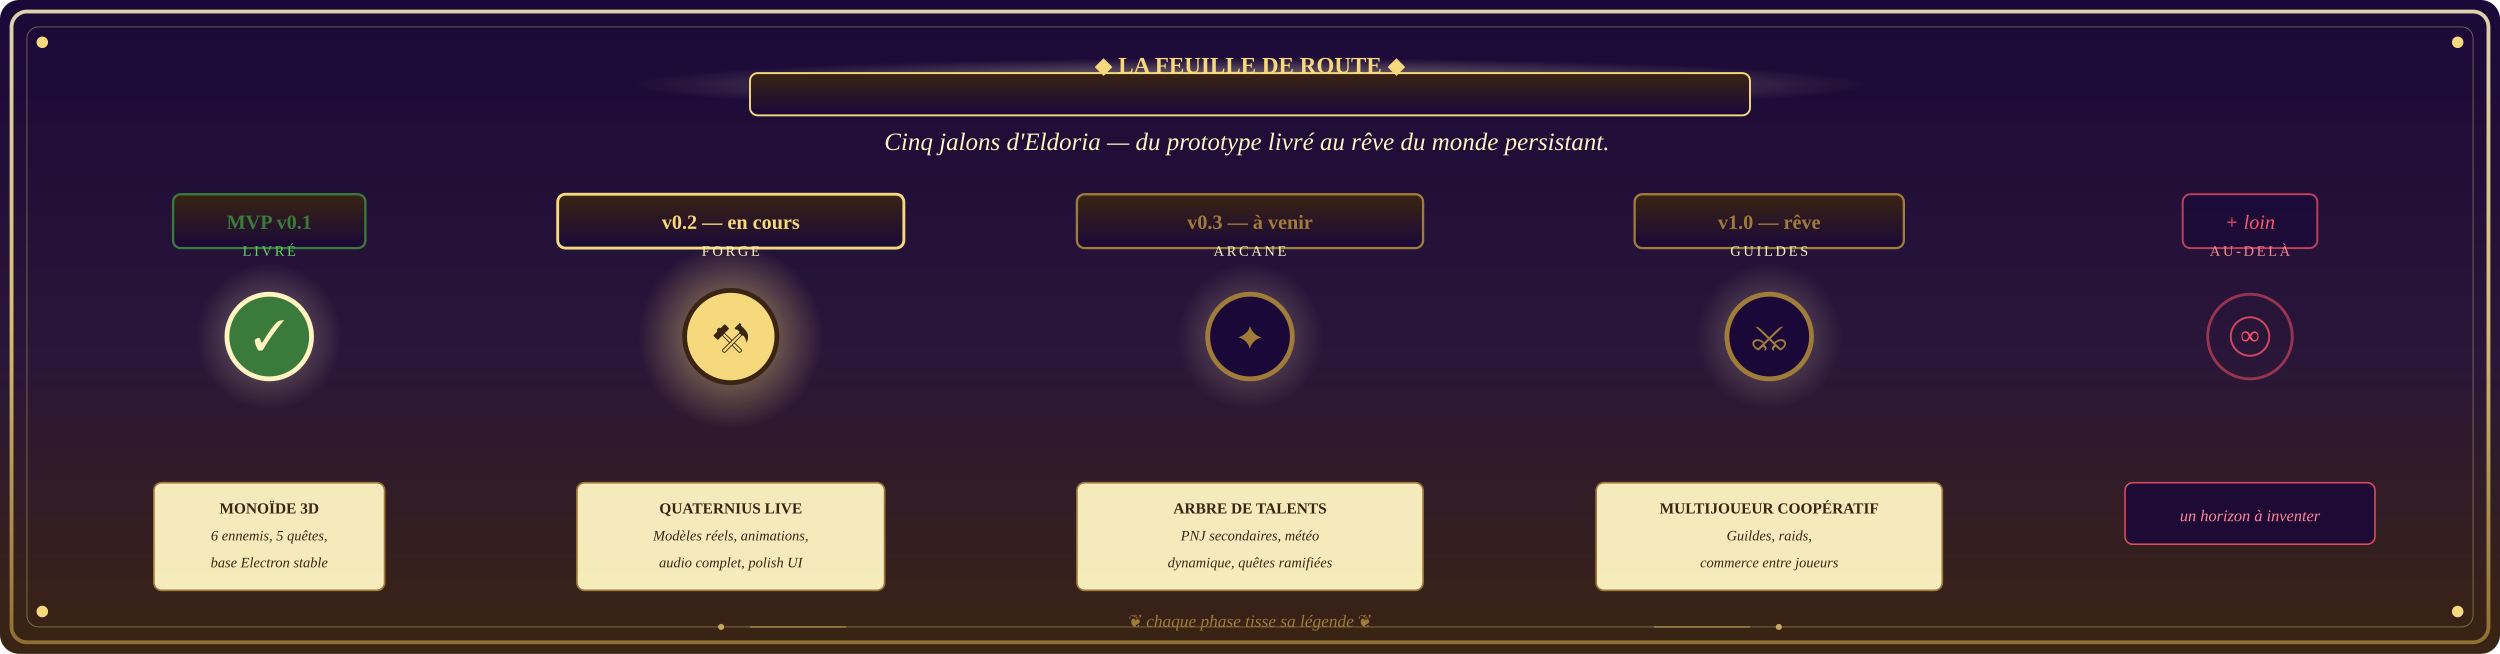
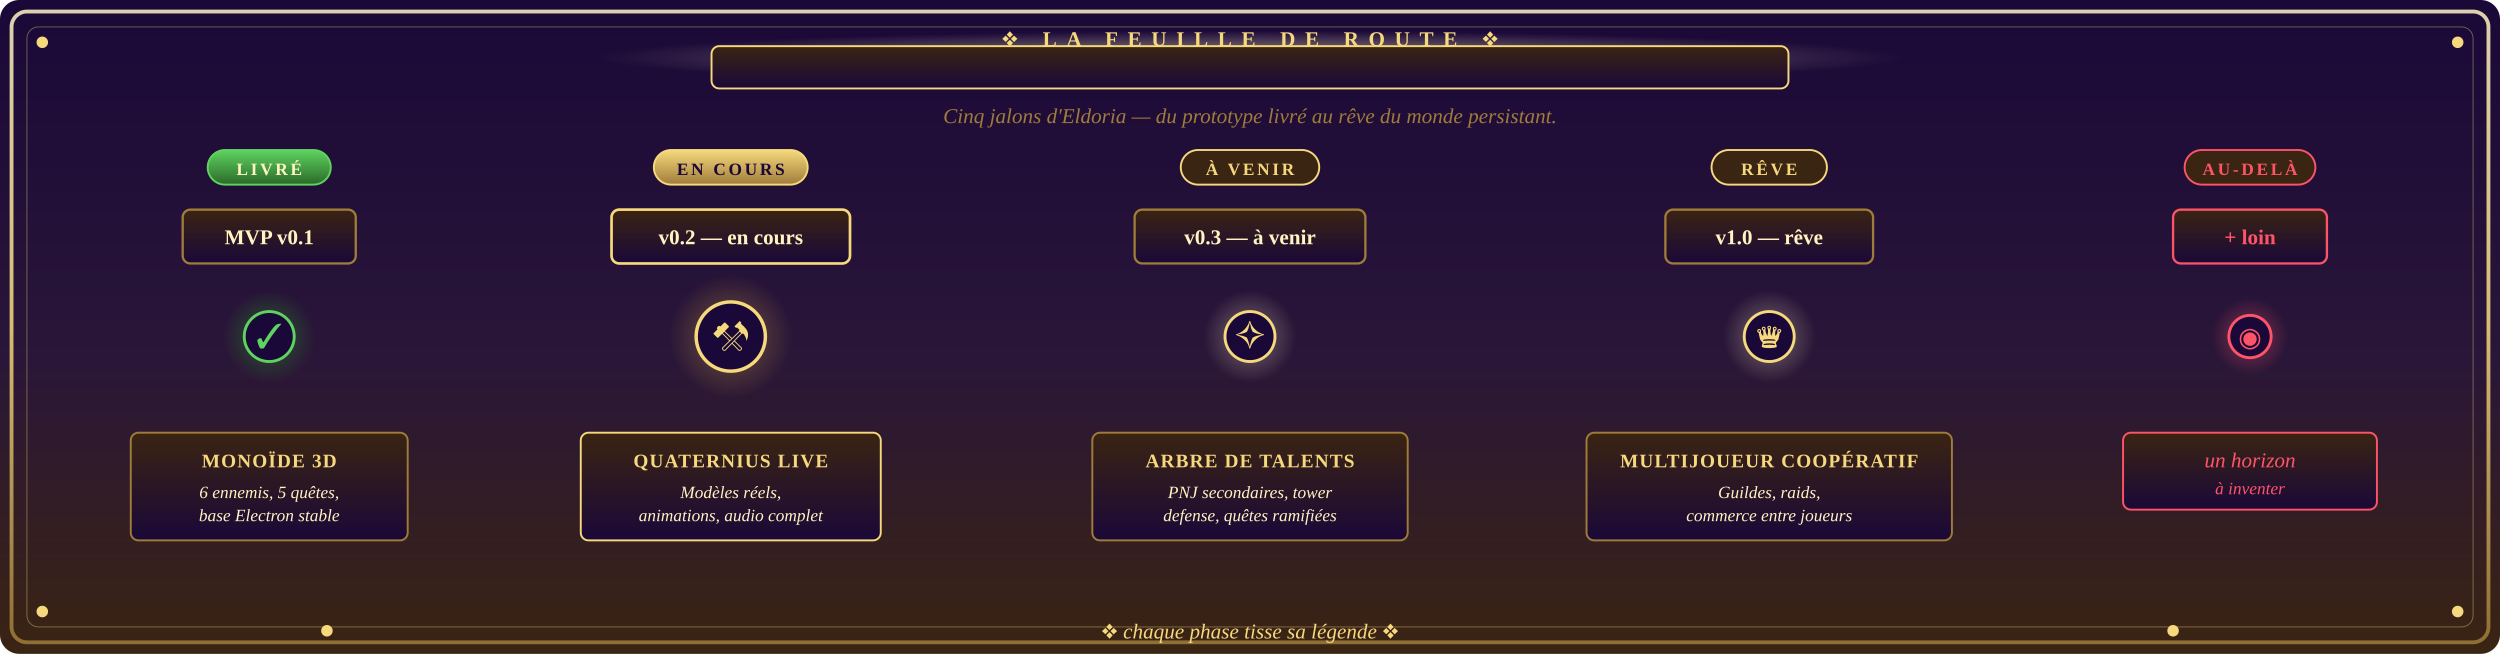
<svg xmlns="http://www.w3.org/2000/svg" viewBox="0 0 1300 340" width="100%" style="max-width:1300px">
  <defs>
    <linearGradient id="rlBg" x1="0" y1="0" x2="0" y2="1">
      <stop offset="0%" stop-color="#1a0838" />
      <stop offset="55%" stop-color="#2a1638" />
      <stop offset="100%" stop-color="#3a2412" />
    </linearGradient>
    <linearGradient id="rlGold" x1="0" y1="0" x2="0" y2="1">
      <stop offset="0%" stop-color="#fff4c2" />
      <stop offset="50%" stop-color="#f6d97c" />
      <stop offset="100%" stop-color="#a07c3a" />
    </linearGradient>
-     <linearGradient id="rlLine" x1="0" y1="0" x2="1" y2="0">
-       <stop offset="0%" stop-color="#3a7a3a" />
-       <stop offset="28%" stop-color="#f6d97c" />
-       <stop offset="70%" stop-color="#a07c3a" />
-       <stop offset="100%" stop-color="#ff5468" />
+     <linearGradient id="rlPlaque" x1="0" y1="0" x2="0" y2="1">
+       <stop offset="0%" stop-color="#3a2412" />
+       <stop offset="100%" stop-color="#1a0838" />
+     </linearGradient>
+     <linearGradient id="rlPillDone" x1="0" y1="0" x2="0" y2="1">
+       <stop offset="0%" stop-color="#5fd35f" />
+       <stop offset="100%" stop-color="#2a6a2a" />
+     </linearGradient>
+     <linearGradient id="rlPillWip" x1="0" y1="0" x2="0" y2="1">
+       <stop offset="0%" stop-color="#f6d97c" />
+       <stop offset="100%" stop-color="#a07c3a" />
    </linearGradient>
    <radialGradient id="rlGlow" cx="0.5" cy="0.5" r="0.5">
      <stop offset="0%" stop-color="#fff4c2" stop-opacity="0.55" />
      <stop offset="100%" stop-color="#fff4c2" stop-opacity="0" />
    </radialGradient>
-     <radialGradient id="rlGlowGold" cx="0.5" cy="0.5" r="0.5">
-       <stop offset="0%" stop-color="#f6d97c" stop-opacity="0.7" />
-       <stop offset="100%" stop-color="#f6d97c" stop-opacity="0" />
+     <radialGradient id="rlHaloDone" cx="0.5" cy="0.5" r="0.5">
+       <stop offset="0%" stop-color="#5fd35f" stop-opacity="0.8" />
+       <stop offset="55%" stop-color="#2a6a2a" stop-opacity="0.4" />
+       <stop offset="100%" stop-color="#2a6a2a" stop-opacity="0" />
    </radialGradient>
-     <linearGradient id="rlPlaque" x1="0" y1="0" x2="0" y2="1">
-       <stop offset="0%" stop-color="#3a2412" />
-       <stop offset="100%" stop-color="#1a0838" />
-     </linearGradient>
+     <radialGradient id="rlHaloWip" cx="0.5" cy="0.5" r="0.5">
+       <stop offset="0%" stop-color="#f6d97c" stop-opacity="0.9" />
+       <stop offset="55%" stop-color="#a07c3a" stop-opacity="0.4" />
+       <stop offset="100%" stop-color="#a07c3a" stop-opacity="0" />
+     </radialGradient>
+     <radialGradient id="rlHaloFuture" cx="0.5" cy="0.5" r="0.5">
+       <stop offset="0%" stop-color="#fff4c2" stop-opacity="0.55" />
+       <stop offset="100%" stop-color="#fff4c2" stop-opacity="0" />
+     </radialGradient>
+     <radialGradient id="rlHaloDream" cx="0.5" cy="0.5" r="0.5">
+       <stop offset="0%" stop-color="#ff5468" stop-opacity="0.55" />
+       <stop offset="100%" stop-color="#ff5468" stop-opacity="0" />
+     </radialGradient>
  </defs>
  <rect x="0" y="0" width="1300" height="340" fill="url(#rlBg)" rx="10" />
  <rect x="6" y="6" width="1288" height="328" fill="none" stroke="url(#rlGold)" stroke-width="2" opacity="0.85" rx="8">
    <animate attributeName="stroke-opacity" values="0.7;1;0.7" dur="4.2s" repeatCount="indefinite" />
  </rect>
  <rect x="14" y="14" width="1272" height="312" fill="none" stroke="#f6d97c" stroke-width="0.5" opacity="0.4" rx="6" />
  <circle cx="22" cy="22" r="3" fill="#f6d97c">
    <animate attributeName="opacity" values="0.4;1;0.4" dur="3.2s" repeatCount="indefinite" />
  </circle>
  <circle cx="1278" cy="22" r="3" fill="#f6d97c">
    <animate attributeName="opacity" values="0.4;1;0.4" dur="3.2s" begin="0.8s" repeatCount="indefinite" />
  </circle>
  <circle cx="22" cy="318" r="3" fill="#f6d97c">
    <animate attributeName="opacity" values="0.4;1;0.4" dur="3.2s" begin="1.6s" repeatCount="indefinite" />
  </circle>
  <circle cx="1278" cy="318" r="3" fill="#f6d97c">
    <animate attributeName="opacity" values="0.4;1;0.4" dur="3.2s" begin="2.4s" repeatCount="indefinite" />
  </circle>
-   <g transform="translate(650 38)" text-anchor="middle">
-     <ellipse cx="0" cy="6" rx="320" ry="14" fill="url(#rlGlow)" />
-     <rect x="-260" y="0" width="520" height="22" fill="url(#rlPlaque)" stroke="#f6d97c" stroke-width="1" rx="4">
+   <g transform="translate(650 24)" text-anchor="middle">
+     <ellipse cx="0" cy="6" rx="340" ry="14" fill="url(#rlGlow)" />
+     <rect x="-280" y="0" width="560" height="22" fill="url(#rlPlaque)" stroke="#f6d97c" stroke-width="1" rx="4">
      <animate attributeName="fill-opacity" values="0;1" dur="1.6s" fill="freeze" />
    </rect>
-     <text fill="#f6d97c" font-family="Georgia,'Times New Roman',serif" font-size="12" font-weight="bold" textLength="500" lengthAdjust="spacingAndGlyphs">◆ LA FEUILLE DE ROUTE ◆</text>
-     <text y="40" fill="#fff4c2" font-family="Georgia,'Times New Roman',serif" font-size="13" font-style="italic" textLength="510" lengthAdjust="spacingAndGlyphs">
-       <tspan>Cinq jalons d'Eldoria — du prototype livré au rêve du monde persistant.</tspan>
-       <animate attributeName="opacity" values="0;1" dur="1.8s" fill="freeze" />
-     </text>
+     <text fill="#f6d97c" font-family="Georgia,'Times New Roman',serif" font-size="11" letter-spacing="5" font-weight="bold">❖  LA FEUILLE DE ROUTE  ❖</text>
+     <text y="40" fill="#a07c3a" font-family="Georgia,'Times New Roman',serif" font-size="11" font-style="italic">Cinq jalons d'Eldoria — du prototype livré au rêve du monde persistant.</text>
  </g>
-   <g transform="translate(0 175)">
-     <line x1="100" y1="0" x2="1200" y2="0" stroke="url(#rlLine)" stroke-width="18" stroke-linecap="round" opacity="0.22" />
-     <line x1="100" y1="0" x2="1200" y2="0" stroke="url(#rlLine)" stroke-width="4" stroke-linecap="round">
-       <animate attributeName="stroke-dasharray" values="0 1100;1100 0" dur="3.6s" fill="freeze" />
-     </line>
-     <circle r="10" fill="#fff4c2" opacity="0">
-       <animate attributeName="opacity" values="0;0.9;0" dur="3.6s" repeatCount="indefinite" />
-       <animate attributeName="cx" values="100;1200" dur="9s" repeatCount="indefinite" />
-       <animate attributeName="cy" values="0" dur="9s" repeatCount="indefinite" />
-     </circle>
-   </g>
+   <line x1="140" y1="175" x2="1170" y2="175" stroke="url(#rlGold)" stroke-width="2" opacity="0.4" stroke-dasharray="3 4" />
  <g transform="translate(140 175)">
-     <circle r="38" fill="url(#rlGlow)" opacity="0.7" />
-     <circle r="22" fill="#3a7a3a" stroke="#fff4c2" stroke-width="2.5">
-       <animate attributeName="r" values="22;24;22" dur="3.4s" repeatCount="indefinite" />
-     </circle>
-     <text y="7" text-anchor="middle" font-family="Georgia,'Times New Roman',serif" font-size="22" fill="#fff4c2">✓</text>
-     <g transform="translate(0 -60)">
-       <rect x="-50" y="-14" width="100" height="28" fill="url(#rlPlaque)" stroke="#3a7a3a" stroke-width="1.2" rx="4" />
-       <text x="0" y="4" text-anchor="middle" fill="#3a7a3a" font-family="Georgia,'Times New Roman',serif" font-size="10.5" font-weight="bold" textLength="92" lengthAdjust="spacingAndGlyphs">MVP v0.1</text>
-       <text x="0" y="18" text-anchor="middle" fill="#5fd35f" font-family="Georgia,'Times New Roman',serif" font-size="7.5" letter-spacing="1.4" textLength="64" lengthAdjust="spacingAndGlyphs">LIVRÉ</text>
+     <g transform="translate(0 -88)">
+       <rect x="-32" y="-9" width="64" height="18" rx="9" fill="url(#rlPillDone)" stroke="#5fd35f" stroke-width="1" />
+       <text fill="#fff4c2" font-family="Georgia,'Times New Roman',serif" font-size="9" letter-spacing="1.4" font-weight="bold" text-anchor="middle" y="4">LIVRÉ</text>
    </g>
-     <g transform="translate(0 76)">
-       <rect x="-60" y="0" width="120" height="56" fill="#fff4c2" stroke="#a07c3a" stroke-width="0.9" rx="4" opacity="0.95" />
-       <text x="0" y="16" text-anchor="middle" fill="#3a2412" font-family="Georgia,'Times New Roman',serif" font-size="8" font-weight="bold" textLength="110" lengthAdjust="spacingAndGlyphs">MONOÏDE 3D</text>
-       <text x="0" y="30" text-anchor="middle" fill="#3a2412" font-family="Georgia,'Times New Roman',serif" font-size="7.5" font-style="italic" textLength="100" lengthAdjust="spacingAndGlyphs">6 ennemis, 5 quêtes,</text>
-       <text x="0" y="44" text-anchor="middle" fill="#3a2412" font-family="Georgia,'Times New Roman',serif" font-size="7.5" font-style="italic" textLength="100" lengthAdjust="spacingAndGlyphs">base Electron stable</text>
+     <g transform="translate(0 -52)">
+       <rect x="-45" y="-14" width="90" height="28" fill="url(#rlPlaque)" stroke="#a07c3a" stroke-width="1.2" rx="4" />
+       <text fill="#fff4c2" font-family="Georgia,'Times New Roman',serif" font-size="11" font-weight="bold" text-anchor="middle" y="4">MVP v0.1</text>
+     </g>
+     <circle cx="0" cy="0" r="24" fill="url(#rlHaloDone)" opacity="0.9" />
+     <circle cx="0" cy="0" r="13" fill="#1a0838" stroke="#5fd35f" stroke-width="1.5" />
+     <text y="6" text-anchor="middle" fill="#5fd35f" font-family="Georgia,'Times New Roman',serif" font-size="18">✓</text>
+     <g transform="translate(0 50)">
+       <rect x="-72" y="0" width="144" height="56" fill="url(#rlPlaque)" stroke="#a07c3a" stroke-width="1" rx="4" />
+       <text x="0" y="18" text-anchor="middle" fill="#f6d97c" font-family="Georgia,'Times New Roman',serif" font-size="10" font-weight="bold" letter-spacing="0.6">MONOÏDE 3D</text>
+       <text x="0" y="34" text-anchor="middle" fill="#fff4c2" font-family="Georgia,'Times New Roman',serif" font-size="9" font-style="italic">6 ennemis, 5 quêtes,</text>
+       <text x="0" y="46" text-anchor="middle" fill="#fff4c2" font-family="Georgia,'Times New Roman',serif" font-size="9" font-style="italic">base Electron stable</text>
    </g>
  </g>
  <g transform="translate(380 175)">
-     <circle r="48" fill="url(#rlGlowGold)" opacity="0.9">
-       <animate attributeName="r" values="44;54;44" dur="2.8s" repeatCount="indefinite" />
-       <animate attributeName="opacity" values="0.6;0.95;0.6" dur="2.8s" repeatCount="indefinite" />
+     <g transform="translate(0 -88)">
+       <rect x="-40" y="-9" width="80" height="18" rx="9" fill="url(#rlPillWip)" stroke="#f6d97c" stroke-width="1">
+         <animate attributeName="fill-opacity" values="0.7;1;0.7" dur="1.6s" repeatCount="indefinite" />
+       </rect>
+       <text fill="#1a0838" font-family="Georgia,'Times New Roman',serif" font-size="9" letter-spacing="1.4" font-weight="bold" text-anchor="middle" y="4">EN COURS</text>
+     </g>
+     <g transform="translate(0 -52)">
+       <rect x="-62" y="-14" width="124" height="28" fill="url(#rlPlaque)" stroke="#f6d97c" stroke-width="1.4" rx="4">
+         <animate attributeName="stroke-opacity" values="0.6;1;0.6" dur="2.2s" repeatCount="indefinite" />
+       </rect>
+       <text fill="#fff4c2" font-family="Georgia,'Times New Roman',serif" font-size="11" font-weight="bold" text-anchor="middle" y="4">v0.2 — en cours</text>
+     </g>
+     <circle cx="0" cy="0" r="32" fill="url(#rlHaloWip)" opacity="0.7">
+       <animate attributeName="r" values="30;36;30" dur="3.6s" repeatCount="indefinite" />
    </circle>
-     <circle r="24" fill="#f6d97c" stroke="#3a2412" stroke-width="2.5">
-       <animate attributeName="r" values="22;28;22" dur="2.4s" repeatCount="indefinite" />
-     </circle>
-     <text y="7" text-anchor="middle" font-family="Georgia,'Times New Roman',serif" font-size="20" font-weight="bold" fill="#3a2412">⚒</text>
-     <g transform="translate(0 -60)">
-       <rect x="-90" y="-14" width="180" height="28" fill="url(#rlPlaque)" stroke="#f6d97c" stroke-width="1.5" rx="4">
-         <animate attributeName="stroke-opacity" values="0.6;1;0.6" dur="2.4s" repeatCount="indefinite" />
-       </rect>
-       <text x="0" y="4" text-anchor="middle" fill="#f6d97c" font-family="Georgia,'Times New Roman',serif" font-size="10.5" font-weight="bold" textLength="170" lengthAdjust="spacingAndGlyphs">v0.2 — en cours</text>
-       <text x="0" y="18" text-anchor="middle" fill="#fff4c2" font-family="Georgia,'Times New Roman',serif" font-size="7.5" letter-spacing="1.4" textLength="48" lengthAdjust="spacingAndGlyphs">FORGE</text>
-     </g>
-     <g transform="translate(0 76)">
-       <rect x="-80" y="0" width="160" height="56" fill="#fff4c2" stroke="#a07c3a" stroke-width="0.9" rx="4" opacity="0.95" />
-       <text x="0" y="16" text-anchor="middle" fill="#3a2412" font-family="Georgia,'Times New Roman',serif" font-size="8" font-weight="bold" textLength="150" lengthAdjust="spacingAndGlyphs">QUATERNIUS LIVE</text>
-       <text x="0" y="30" text-anchor="middle" fill="#3a2412" font-family="Georgia,'Times New Roman',serif" font-size="7.5" font-style="italic" textLength="140" lengthAdjust="spacingAndGlyphs">Modèles réels, animations,</text>
-       <text x="0" y="44" text-anchor="middle" fill="#3a2412" font-family="Georgia,'Times New Roman',serif" font-size="7.5" font-style="italic" textLength="140" lengthAdjust="spacingAndGlyphs">audio complet, polish UI</text>
+     <circle cx="0" cy="0" r="18" fill="#1a0838" stroke="#f6d97c" stroke-width="1.8" />
+     <text y="6" text-anchor="middle" fill="#f6d97c" font-family="Georgia,'Times New Roman',serif" font-size="20">⚒</text>
+     <g transform="translate(0 50)">
+       <rect x="-78" y="0" width="156" height="56" fill="url(#rlPlaque)" stroke="#f6d97c" stroke-width="1" rx="4" />
+       <text x="0" y="18" text-anchor="middle" fill="#f6d97c" font-family="Georgia,'Times New Roman',serif" font-size="10" font-weight="bold" letter-spacing="0.6">QUATERNIUS LIVE</text>
+       <text x="0" y="34" text-anchor="middle" fill="#fff4c2" font-family="Georgia,'Times New Roman',serif" font-size="9" font-style="italic">Modèles réels,</text>
+       <text x="0" y="46" text-anchor="middle" fill="#fff4c2" font-family="Georgia,'Times New Roman',serif" font-size="9" font-style="italic">animations, audio complet</text>
    </g>
  </g>
  <g transform="translate(650 175)">
-     <circle r="38" fill="url(#rlGlow)" opacity="0.6">
-       <animate attributeName="opacity" values="0.4;0.75;0.4" dur="3.6s" begin="0.4s" repeatCount="indefinite" />
-     </circle>
-     <circle r="22" fill="#1a0838" stroke="#a07c3a" stroke-width="2.5" />
-     <text y="6" text-anchor="middle" font-family="Georgia,'Times New Roman',serif" font-size="16" font-weight="bold" fill="#a07c3a">✦</text>
-     <g transform="translate(0 -60)">
-       <rect x="-90" y="-14" width="180" height="28" fill="url(#rlPlaque)" stroke="#a07c3a" stroke-width="1.2" rx="4" />
-       <text x="0" y="4" text-anchor="middle" fill="#a07c3a" font-family="Georgia,'Times New Roman',serif" font-size="10.5" font-weight="bold" textLength="170" lengthAdjust="spacingAndGlyphs">v0.3 — à venir</text>
-       <text x="0" y="18" text-anchor="middle" fill="#fff4c2" font-family="Georgia,'Times New Roman',serif" font-size="7.5" letter-spacing="1.4" textLength="62" lengthAdjust="spacingAndGlyphs">ARCANE</text>
+     <g transform="translate(0 -88)">
+       <rect x="-36" y="-9" width="72" height="18" rx="9" fill="#3a2412" stroke="#f6d97c" stroke-width="1" />
+       <text fill="#f6d97c" font-family="Georgia,'Times New Roman',serif" font-size="9" letter-spacing="1.4" font-weight="bold" text-anchor="middle" y="4">À VENIR</text>
    </g>
-     <g transform="translate(0 76)">
-       <rect x="-90" y="0" width="180" height="56" fill="#fff4c2" stroke="#a07c3a" stroke-width="0.9" rx="4" opacity="0.95" />
-       <text x="0" y="16" text-anchor="middle" fill="#3a2412" font-family="Georgia,'Times New Roman',serif" font-size="8" font-weight="bold" textLength="170" lengthAdjust="spacingAndGlyphs">ARBRE DE TALENTS</text>
-       <text x="0" y="30" text-anchor="middle" fill="#3a2412" font-family="Georgia,'Times New Roman',serif" font-size="7.5" font-style="italic" textLength="160" lengthAdjust="spacingAndGlyphs">PNJ secondaires, météo</text>
-       <text x="0" y="44" text-anchor="middle" fill="#3a2412" font-family="Georgia,'Times New Roman',serif" font-size="7.5" font-style="italic" textLength="160" lengthAdjust="spacingAndGlyphs">dynamique, quêtes ramifiées</text>
+     <g transform="translate(0 -52)">
+       <rect x="-60" y="-14" width="120" height="28" fill="url(#rlPlaque)" stroke="#a07c3a" stroke-width="1.2" rx="4" />
+       <text fill="#fff4c2" font-family="Georgia,'Times New Roman',serif" font-size="11" font-weight="bold" text-anchor="middle" y="4">v0.3 — à venir</text>
+     </g>
+     <circle cx="0" cy="0" r="24" fill="url(#rlHaloFuture)" opacity="0.7" />
+     <circle cx="0" cy="0" r="13" fill="#1a0838" stroke="#f6d97c" stroke-width="1.5" />
+     <text y="6" text-anchor="middle" fill="#f6d97c" font-family="Georgia,'Times New Roman',serif" font-size="20">✧</text>
+     <g transform="translate(0 50)">
+       <rect x="-82" y="0" width="164" height="56" fill="url(#rlPlaque)" stroke="#a07c3a" stroke-width="1" rx="4" />
+       <text x="0" y="18" text-anchor="middle" fill="#f6d97c" font-family="Georgia,'Times New Roman',serif" font-size="10" font-weight="bold" letter-spacing="0.6">ARBRE DE TALENTS</text>
+       <text x="0" y="34" text-anchor="middle" fill="#fff4c2" font-family="Georgia,'Times New Roman',serif" font-size="9" font-style="italic">PNJ secondaires, tower</text>
+       <text x="0" y="46" text-anchor="middle" fill="#fff4c2" font-family="Georgia,'Times New Roman',serif" font-size="9" font-style="italic">defense, quêtes ramifiées</text>
    </g>
  </g>
  <g transform="translate(920 175)">
-     <circle r="38" fill="url(#rlGlow)" opacity="0.6">
-       <animate attributeName="opacity" values="0.4;0.75;0.4" dur="3.6s" begin="0.8s" repeatCount="indefinite" />
-     </circle>
-     <circle r="22" fill="#1a0838" stroke="#a07c3a" stroke-width="2.5" />
-     <text y="6" text-anchor="middle" font-family="Georgia,'Times New Roman',serif" font-size="18" font-weight="bold" fill="#a07c3a">⚔</text>
-     <g transform="translate(0 -60)">
-       <rect x="-70" y="-14" width="140" height="28" fill="url(#rlPlaque)" stroke="#a07c3a" stroke-width="1.2" rx="4" />
-       <text x="0" y="4" text-anchor="middle" fill="#a07c3a" font-family="Georgia,'Times New Roman',serif" font-size="10.5" font-weight="bold" textLength="130" lengthAdjust="spacingAndGlyphs">v1.0 — rêve</text>
-       <text x="0" y="18" text-anchor="middle" fill="#fff4c2" font-family="Georgia,'Times New Roman',serif" font-size="7.5" letter-spacing="1.4" textLength="64" lengthAdjust="spacingAndGlyphs">GUILDES</text>
+     <g transform="translate(0 -88)">
+       <rect x="-30" y="-9" width="60" height="18" rx="9" fill="#3a2412" stroke="#f6d97c" stroke-width="1" />
+       <text fill="#f6d97c" font-family="Georgia,'Times New Roman',serif" font-size="9" letter-spacing="1.4" font-weight="bold" text-anchor="middle" y="4">RÊVE</text>
    </g>
-     <g transform="translate(0 76)">
-       <rect x="-90" y="0" width="180" height="56" fill="#fff4c2" stroke="#a07c3a" stroke-width="0.9" rx="4" opacity="0.95" />
-       <text x="0" y="16" text-anchor="middle" fill="#3a2412" font-family="Georgia,'Times New Roman',serif" font-size="8" font-weight="bold" textLength="170" lengthAdjust="spacingAndGlyphs">MULTIJOUEUR COOPÉRATIF</text>
-       <text x="0" y="30" text-anchor="middle" fill="#3a2412" font-family="Georgia,'Times New Roman',serif" font-size="7.5" font-style="italic" textLength="160" lengthAdjust="spacingAndGlyphs">Guildes, raids,</text>
-       <text x="0" y="44" text-anchor="middle" fill="#3a2412" font-family="Georgia,'Times New Roman',serif" font-size="7.5" font-style="italic" textLength="160" lengthAdjust="spacingAndGlyphs">commerce entre joueurs</text>
+     <g transform="translate(0 -52)">
+       <rect x="-54" y="-14" width="108" height="28" fill="url(#rlPlaque)" stroke="#a07c3a" stroke-width="1.2" rx="4" />
+       <text fill="#fff4c2" font-family="Georgia,'Times New Roman',serif" font-size="11" font-weight="bold" text-anchor="middle" y="4">v1.0 — rêve</text>
+     </g>
+     <circle cx="0" cy="0" r="24" fill="url(#rlHaloFuture)" opacity="0.7" />
+     <circle cx="0" cy="0" r="13" fill="#1a0838" stroke="#f6d97c" stroke-width="1.5" />
+     <text y="6" text-anchor="middle" fill="#f6d97c" font-family="Georgia,'Times New Roman',serif" font-size="18">♛</text>
+     <g transform="translate(0 50)">
+       <rect x="-95" y="0" width="190" height="56" fill="url(#rlPlaque)" stroke="#a07c3a" stroke-width="1" rx="4" />
+       <text x="0" y="18" text-anchor="middle" fill="#f6d97c" font-family="Georgia,'Times New Roman',serif" font-size="10" font-weight="bold" letter-spacing="0.6">MULTIJOUEUR COOPÉRATIF</text>
+       <text x="0" y="34" text-anchor="middle" fill="#fff4c2" font-family="Georgia,'Times New Roman',serif" font-size="9" font-style="italic">Guildes, raids,</text>
+       <text x="0" y="46" text-anchor="middle" fill="#fff4c2" font-family="Georgia,'Times New Roman',serif" font-size="9" font-style="italic">commerce entre joueurs</text>
    </g>
  </g>
  <g transform="translate(1170 175)">
-     <circle r="22" fill="none" stroke="#ff5468" stroke-width="1.5" opacity="0.5">
-       <animate attributeName="r" values="20;30;20" dur="4.2s" repeatCount="indefinite" />
-       <animate attributeName="opacity" values="0.5;0.15;0.5" dur="4.2s" repeatCount="indefinite" />
-     </circle>
-     <circle r="10" fill="none" stroke="#ff5468" stroke-width="1" opacity="0.8" />
-     <text y="4" text-anchor="middle" font-family="Georgia,'Times New Roman',serif" font-size="14" fill="#ff5468">∞</text>
-     <g transform="translate(0 -60)">
-       <rect x="-35" y="-14" width="70" height="28" fill="#1a0838" stroke="#ff5468" stroke-width="1" rx="4" opacity="0.7" />
-       <text x="0" y="4" text-anchor="middle" fill="#ff5468" font-family="Georgia,'Times New Roman',serif" font-size="10.5" font-style="italic" textLength="62" lengthAdjust="spacingAndGlyphs">+ loin</text>
-       <text x="0" y="18" text-anchor="middle" fill="#ff8598" font-family="Georgia,'Times New Roman',serif" font-size="7.5" letter-spacing="1.4" textLength="64" lengthAdjust="spacingAndGlyphs">AU-DELÀ</text>
+     <g transform="translate(0 -88)">
+       <rect x="-34" y="-9" width="68" height="18" rx="9" fill="#3a2412" stroke="#ff5468" stroke-width="1" />
+       <text fill="#ff5468" font-family="Georgia,'Times New Roman',serif" font-size="9" letter-spacing="1.4" font-weight="bold" text-anchor="middle" y="4">AU-DELÀ</text>
    </g>
-     <g transform="translate(0 76)">
-       <rect x="-65" y="0" width="130" height="32" fill="#1a0838" stroke="#ff5468" stroke-width="0.8" rx="4" opacity="0.85" />
-       <text x="0" y="20" text-anchor="middle" fill="#ff8598" font-family="Georgia,'Times New Roman',serif" font-size="8.5" font-style="italic" textLength="120" lengthAdjust="spacingAndGlyphs">un horizon à inventer</text>
+     <g transform="translate(0 -52)">
+       <rect x="-40" y="-14" width="80" height="28" fill="url(#rlPlaque)" stroke="#ff5468" stroke-width="1.2" rx="4" />
+       <text fill="#ff5468" font-family="Georgia,'Times New Roman',serif" font-size="11" font-weight="bold" text-anchor="middle" y="4">+ loin</text>
+     </g>
+     <circle cx="0" cy="0" r="20" fill="url(#rlHaloDream)" opacity="0.8" />
+     <circle cx="0" cy="0" r="11" fill="#1a0838" stroke="#ff5468" stroke-width="1.5" />
+     <text y="5" text-anchor="middle" fill="#ff5468" font-family="Georgia,'Times New Roman',serif" font-size="14">◉</text>
+     <g transform="translate(0 50)">
+       <rect x="-66" y="0" width="132" height="40" fill="url(#rlPlaque)" stroke="#ff5468" stroke-width="1" rx="4" />
+       <text x="0" y="18" text-anchor="middle" fill="#ff5468" font-family="Georgia,'Times New Roman',serif" font-size="11" font-style="italic">un horizon</text>
+       <text x="0" y="32" text-anchor="middle" fill="#ff5468" font-family="Georgia,'Times New Roman',serif" font-size="9" font-style="italic">à inventer</text>
    </g>
  </g>
-   <g transform="translate(650 326)" text-anchor="middle">
-     <line x1="-260" y1="0" x2="-210" y2="0" stroke="#f6d97c" stroke-width="0.6" opacity="0.5" />
-     <line x1="210" y1="0" x2="260" y2="0" stroke="#f6d97c" stroke-width="0.6" opacity="0.5" />
-     <circle cx="-275" cy="0" r="1.6" fill="#f6d97c" opacity="0.7" />
-     <circle cx="275" cy="0" r="1.6" fill="#f6d97c" opacity="0.7" />
-     <text fill="#a07c3a" font-family="Georgia,'Times New Roman',serif" font-size="9" font-style="italic" textLength="320" lengthAdjust="spacingAndGlyphs">❦ chaque phase tisse sa légende ❦</text>
-   </g>
+   <line x1="180" y1="328" x2="420" y2="328" stroke="url(#rlGold)" stroke-width="1" opacity="0.7" />
+   <line x1="880" y1="328" x2="1120" y2="328" stroke="url(#rlGold)" stroke-width="1" opacity="0.7" />
+   <circle cx="170" cy="328" r="3" fill="#f6d97c">
+     <animate attributeName="opacity" values="0.4;1;0.4" dur="3.2s" repeatCount="indefinite" />
+   </circle>
+   <circle cx="1130" cy="328" r="3" fill="#f6d97c">
+     <animate attributeName="opacity" values="0.4;1;0.4" dur="3.2s" begin="1.6s" repeatCount="indefinite" />
+   </circle>
+   <text x="650" y="332" text-anchor="middle" fill="#f6d97c" font-family="Georgia,'Times New Roman',serif" font-size="11" font-style="italic">❖  chaque phase tisse sa légende  ❖</text>
</svg>
